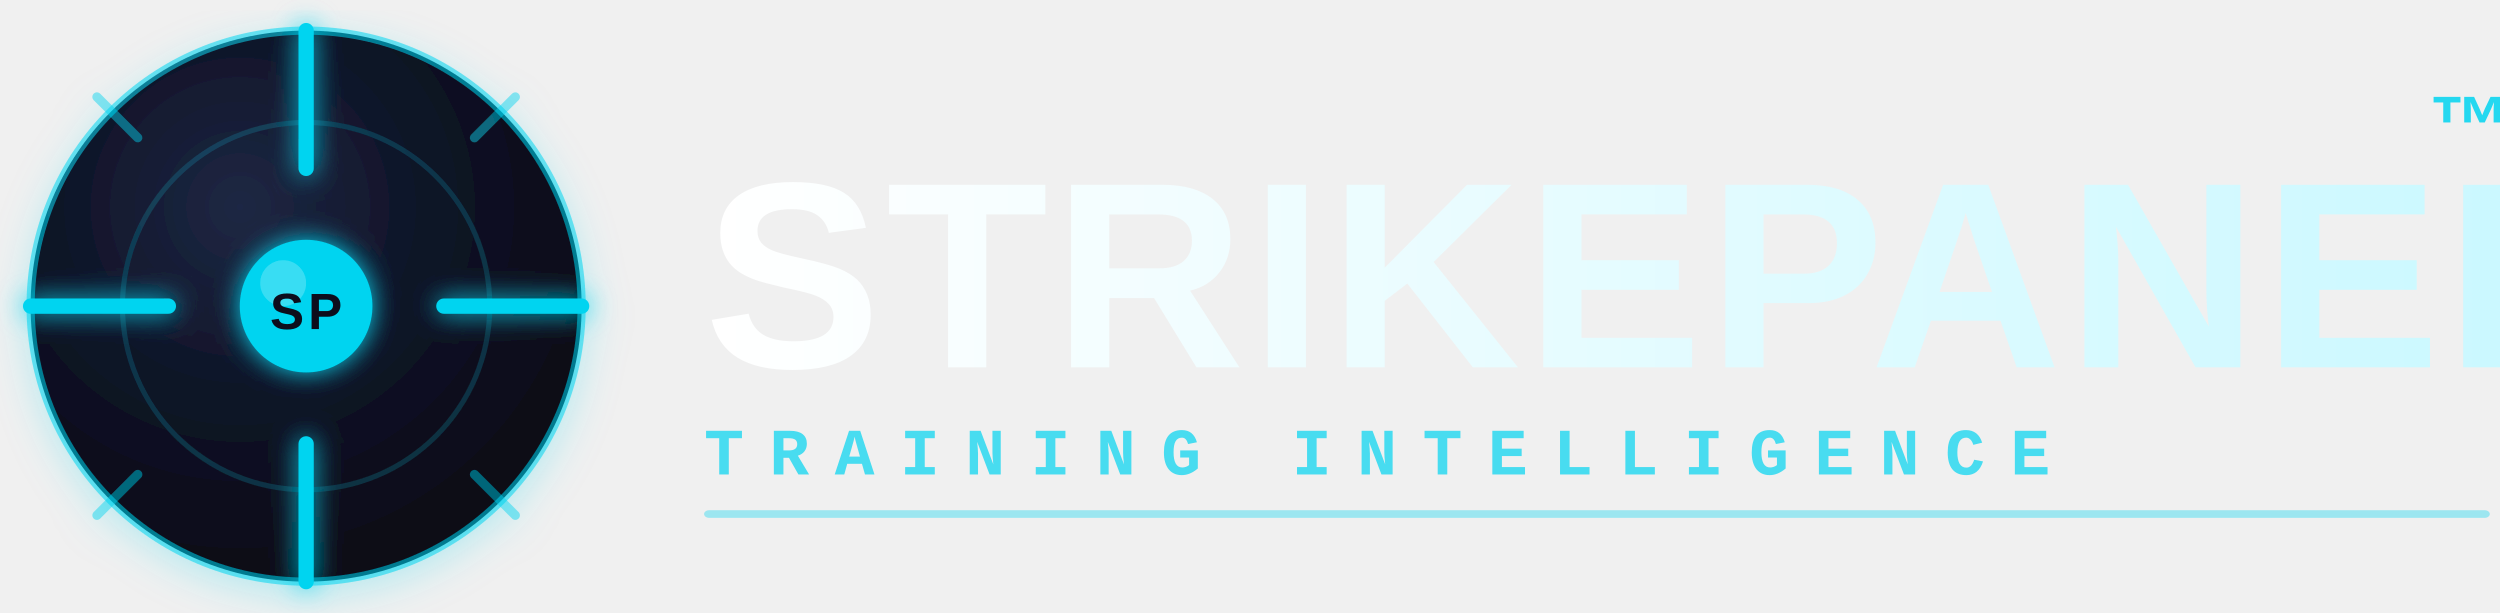
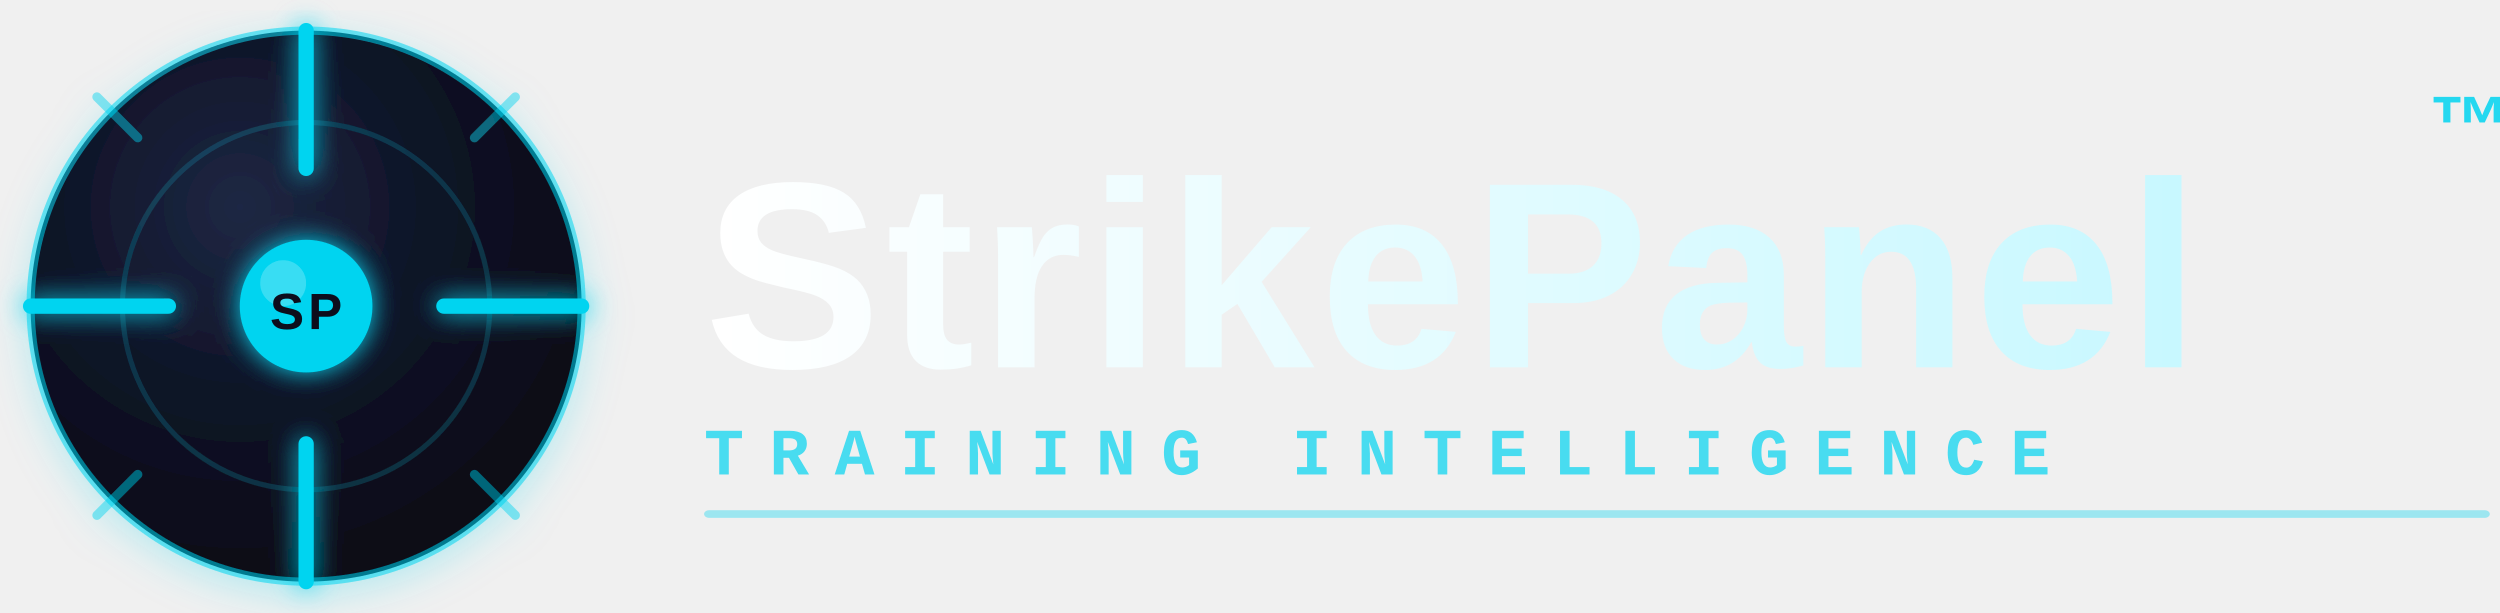
<svg xmlns="http://www.w3.org/2000/svg" viewBox="0 0 490 120" role="img" aria-label="strikepanel logo">
  <defs>
    <radialGradient id="orb-fill" cx="38%" cy="32%" r="65%" gradientUnits="objectBoundingBox">
      <stop offset="0%" stop-color="#1e2844" />
      <stop offset="50%" stop-color="#0f1428" />
      <stop offset="100%" stop-color="#080c18" />
    </radialGradient>
    <filter id="glow" x="-30%" y="-30%" width="160%" height="160%">
      <feGaussianBlur in="SourceGraphic" stdDeviation="2.5" result="blur" />
      <feMerge>
        <feMergeNode in="blur" />
        <feMergeNode in="SourceGraphic" />
      </feMerge>
    </filter>
    <filter id="orb-shadow" x="-20%" y="-20%" width="140%" height="140%">
      <feDropShadow dx="0" dy="2" stdDeviation="4" flood-color="#00D4F0" flood-opacity="0.25" />
    </filter>
    <linearGradient id="text-grad" x1="0%" y1="0%" x2="100%" y2="0%">
      <stop offset="0%" stop-color="#ffffff" />
      <stop offset="100%" stop-color="#c8f8ff" />
    </linearGradient>
    <clipPath id="orb-clip">
      <circle cx="60" cy="60" r="54" />
    </clipPath>
  </defs>
  <g transform="translate(0,0)" filter="url(#orb-shadow)">
    <circle cx="60" cy="60" r="54" fill="url(#orb-fill)" stroke="#00D4F0" stroke-width="1.6" stroke-opacity="0.55" />
    <circle cx="60" cy="60" r="36" fill="none" stroke="#00D4F0" stroke-width="1" stroke-opacity="0.18" />
    <g filter="url(#glow)" stroke="#00D4F0" stroke-linecap="round">
      <line x1="60" y1="6" x2="60" y2="33" stroke-width="3" />
      <line x1="60" y1="87" x2="60" y2="114" stroke-width="3" />
      <line x1="6" y1="60" x2="33" y2="60" stroke-width="3" />
      <line x1="87" y1="60" x2="114" y2="60" stroke-width="3" />
    </g>
    <g stroke="#00D4F0" stroke-linecap="round" stroke-opacity="0.45">
      <line x1="19" y1="19" x2="27" y2="27" stroke-width="1.8" />
      <line x1="101" y1="101" x2="93" y2="93" stroke-width="1.8" />
      <line x1="101" y1="19" x2="93" y2="27" stroke-width="1.8" />
      <line x1="19" y1="101" x2="27" y2="93" stroke-width="1.8" />
    </g>
    <circle cx="60" cy="60" r="13" fill="#00D4F0" filter="url(#glow)" />
    <circle cx="55.5" cy="55.5" r="4.5" fill="white" fill-opacity="0.22" />
    <text x="60" y="64.5" font-family="'Arial Black','Helvetica Neue',Arial,sans-serif" font-weight="900" font-size="10" fill="#07111e" text-anchor="middle" letter-spacing="0.8">SP</text>
  </g>
  <g transform="translate(138, 0)">
-     <text y="72" font-family="'Arial Black','Helvetica Neue',Arial,sans-serif" font-weight="900" font-size="52" letter-spacing="1" fill="url(#text-grad)">STRIKEPANEL</text>
+     <text y="72" font-family="'Arial Black','Helvetica Neue',Arial,sans-serif" font-weight="900" font-size="52" letter-spacing="1" fill="url(#text-grad)">StrikePanel</text>
    <text x="338" y="30" font-family="Arial,sans-serif" font-weight="700" font-size="16" fill="#00D4F0" fill-opacity="0.85">™</text>
    <text y="93" font-family="'Courier New',Courier,monospace" font-weight="700" font-size="13" letter-spacing="5" fill="#00D4F0" fill-opacity="0.7">TRAINING INTELLIGENCE</text>
    <rect x="0" y="100" width="350" height="1.5" fill="#00D4F0" fill-opacity="0.35" rx="1" />
  </g>
</svg>
